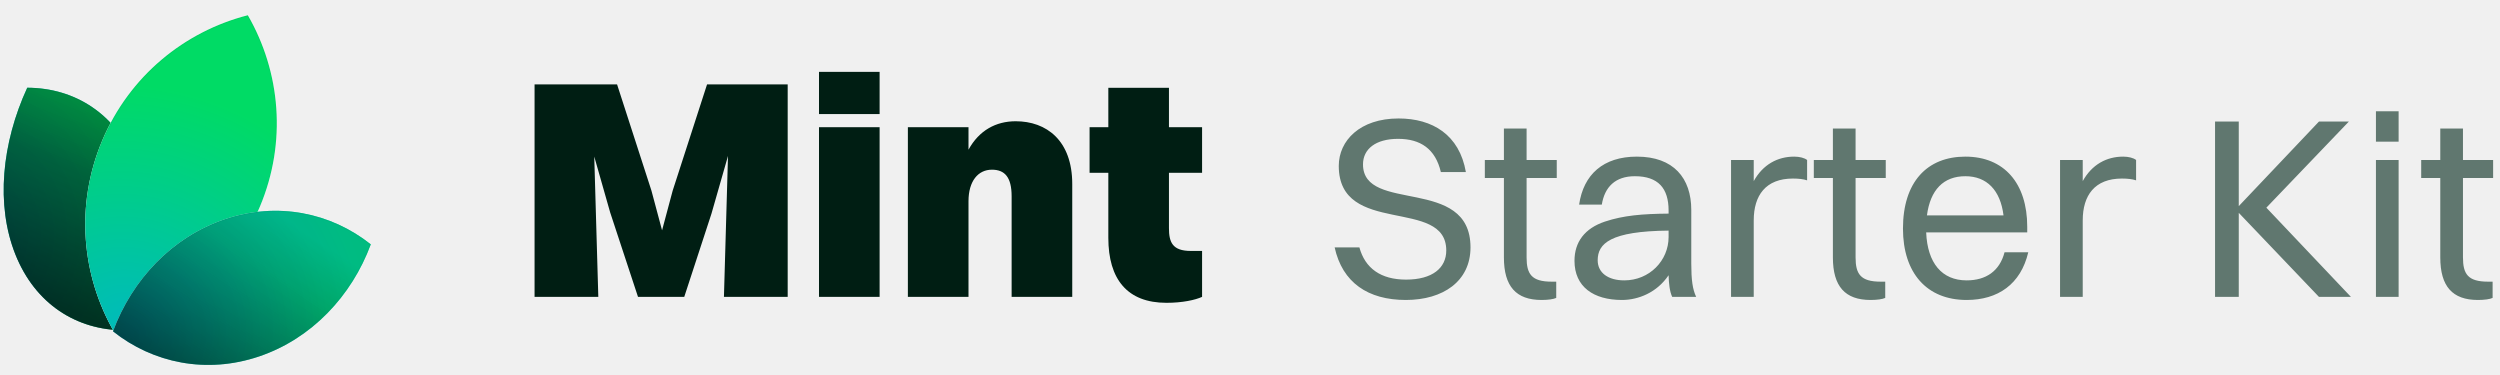
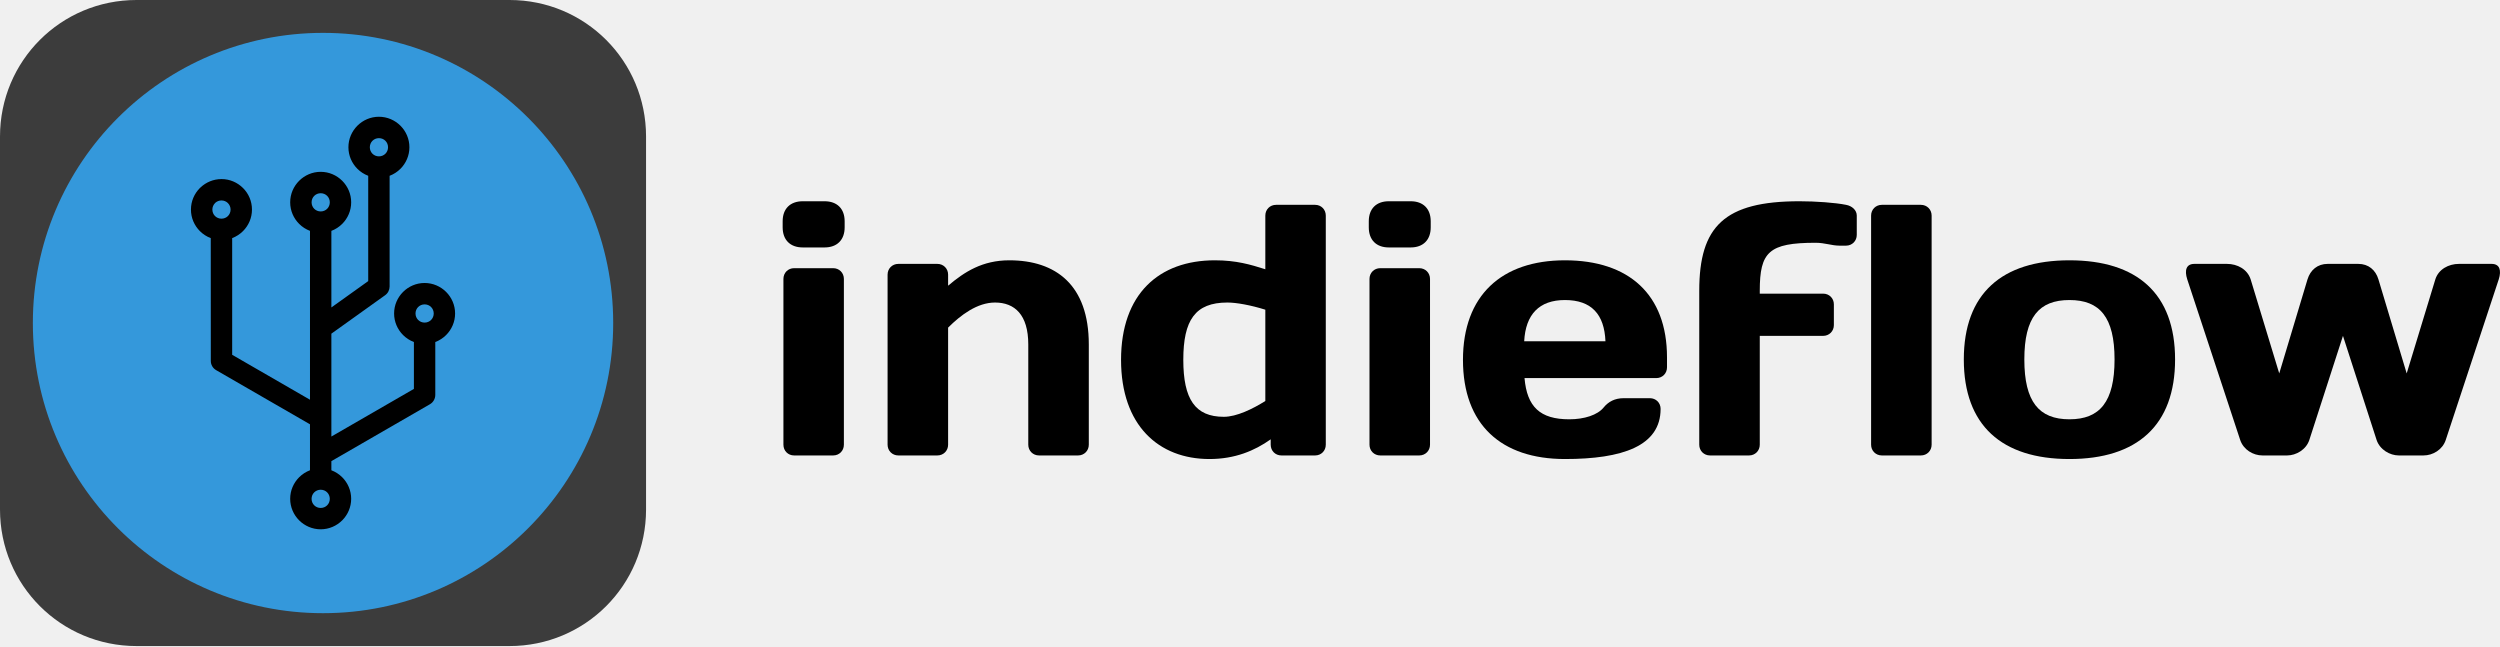
- <svg xmlns="http://www.w3.org/2000/svg" width="160" height="24" viewBox="0 0 160 24" fill="none">
-   <path d="M7.953 21.139C4.896 21.13 2.255 19.458 0.987 16.29C-0.28 13.121 0.109 9.163 1.744 5.615C4.801 5.624 7.442 7.296 8.71 10.465C9.977 13.633 9.588 17.591 7.953 21.139Z" fill="white" />
-   <path d="M7.953 21.139C4.896 21.13 2.255 19.458 0.987 16.29C-0.28 13.121 0.109 9.163 1.744 5.615C4.801 5.624 7.442 7.296 8.71 10.465C9.977 13.633 9.588 17.591 7.953 21.139Z" fill="url(#paint0_radial_115_86)" />
-   <path d="M7.953 21.139C4.896 21.13 2.255 19.458 0.987 16.29C-0.28 13.121 0.109 9.163 1.744 5.615C4.801 5.624 7.442 7.296 8.71 10.465C9.977 13.633 9.588 17.591 7.953 21.139Z" fill="black" fill-opacity="0.5" style="mix-blend-mode:hard-light" />
-   <path d="M7.953 21.139C4.896 21.13 2.255 19.458 0.987 16.29C-0.28 13.121 0.109 9.163 1.744 5.615C4.801 5.624 7.442 7.296 8.71 10.465C9.977 13.633 9.588 17.591 7.953 21.139Z" fill="url(#paint1_linear_115_86)" fill-opacity="0.5" style="mix-blend-mode:hard-light" />
-   <path d="M7.935 21.111C4.897 21.096 2.274 19.431 1.013 16.279C-0.248 13.124 0.136 9.182 1.762 5.643C4.8 5.659 7.423 7.324 8.684 10.476C9.945 13.63 9.561 17.572 7.935 21.111Z" stroke="url(#paint2_linear_115_86)" stroke-opacity="0.05" stroke-width="0.056" />
-   <path d="M7.31 21.257C11.354 20.221 14.884 17.375 16.628 13.236C18.373 9.097 17.945 4.587 15.86 0.976C11.816 2.012 8.287 4.858 6.542 8.998C4.797 13.137 5.225 17.646 7.31 21.257Z" fill="white" />
-   <path d="M7.31 21.257C11.354 20.221 14.884 17.375 16.628 13.236C18.373 9.097 17.945 4.587 15.86 0.976C11.816 2.012 8.287 4.858 6.542 8.998C4.797 13.137 5.225 17.646 7.31 21.257Z" fill="url(#paint3_radial_115_86)" />
-   <path d="M16.602 13.225C14.864 17.349 11.351 20.187 7.324 21.225C5.253 17.624 4.829 13.132 6.568 9.009C8.306 4.885 11.819 2.047 15.846 1.009C17.918 4.61 18.341 9.101 16.602 13.225Z" stroke="url(#paint4_linear_115_86)" stroke-opacity="0.05" stroke-width="0.056" />
-   <path d="M7.234 21.207C9.789 23.237 13.21 23.951 16.577 22.814C19.944 21.677 22.506 18.945 23.73 15.638C21.175 13.608 17.754 12.894 14.387 14.031C11.02 15.168 8.458 17.901 7.234 21.207Z" fill="white" />
-   <path d="M7.234 21.207C9.789 23.237 13.21 23.951 16.577 22.814C19.944 21.677 22.506 18.945 23.73 15.638C21.175 13.608 17.754 12.894 14.387 14.031C11.02 15.168 8.458 17.901 7.234 21.207Z" fill="url(#paint5_radial_115_86)" />
-   <path d="M7.234 21.207C9.789 23.237 13.21 23.951 16.577 22.814C19.944 21.677 22.506 18.945 23.73 15.638C21.175 13.608 17.754 12.894 14.387 14.031C11.02 15.168 8.458 17.901 7.234 21.207Z" fill="black" fill-opacity="0.2" style="mix-blend-mode:hard-light" />
-   <path d="M7.234 21.207C9.789 23.237 13.21 23.951 16.577 22.814C19.944 21.677 22.506 18.945 23.73 15.638C21.175 13.608 17.754 12.894 14.387 14.031C11.02 15.168 8.458 17.901 7.234 21.207Z" fill="url(#paint6_linear_115_86)" fill-opacity="0.5" style="mix-blend-mode:hard-light" />
-   <path d="M16.568 22.787C13.218 23.918 9.814 23.212 7.267 21.198C8.492 17.907 11.044 15.189 14.396 14.058C17.747 12.927 21.15 13.633 23.697 15.648C22.472 18.938 19.92 21.656 16.568 22.787Z" stroke="url(#paint7_linear_115_86)" stroke-opacity="0.05" stroke-width="0.056" />
-   <path d="M34.212 19V5.4H39.492L41.692 12.2L42.372 14.74L43.052 12.2L45.252 5.4H50.412V19H46.332L46.592 9.98L45.532 13.68L43.792 19H40.832L39.052 13.6L38.032 10.02L38.292 19H34.212ZM52.416 7.3V4.6H56.295V7.3H52.416ZM52.416 19V8.14H56.295V19H52.416ZM58.104 19V8.14H61.984V9.58C62.664 8.34 63.744 7.76 65.004 7.76C66.964 7.76 68.624 8.98 68.624 11.78V19H64.744V12.56C64.744 11.34 64.304 10.86 63.484 10.86C62.604 10.86 61.984 11.58 61.984 12.88V19H58.104ZM70.933 15.22V11.06H69.733V8.14H70.933V5.62H74.813V8.14H76.933V11.06H74.813V14.6C74.813 15.5 75.033 16.06 76.213 16.06H76.933V19C76.493 19.2 75.673 19.38 74.653 19.38C72.153 19.38 70.933 17.88 70.933 15.22Z" fill="#001E13" />
-   <path d="M87.232 10.519C87.232 13.687 94.112 11.229 94.112 15.832C94.112 17.994 92.364 19.198 89.971 19.198C87.562 19.198 85.912 18.093 85.417 15.832H87.001C87.364 17.169 88.371 17.895 89.987 17.895C91.671 17.895 92.561 17.152 92.561 16.03C92.561 12.598 85.681 15.155 85.681 10.618C85.681 9.001 87.034 7.582 89.509 7.582C91.671 7.582 93.403 8.621 93.816 11.014H92.215C91.868 9.529 90.912 8.886 89.476 8.886C88.057 8.886 87.232 9.529 87.232 10.519ZM96.25 16.476V11.393H95.029V10.239H96.25V8.226H97.702V10.239H99.632V11.393H97.702V16.476C97.702 17.532 98.015 18.026 99.302 18.026H99.599V19.066C99.434 19.148 99.071 19.198 98.659 19.198C97.025 19.198 96.25 18.323 96.25 16.476ZM102.516 13.093H101.064C101.345 11.162 102.615 10.024 104.76 10.024C107.103 10.024 108.242 11.393 108.242 13.44V16.888C108.242 17.895 108.324 18.521 108.555 19H107.021C106.856 18.654 106.806 18.142 106.79 17.614C106.047 18.72 104.859 19.198 103.803 19.198C101.988 19.198 100.767 18.357 100.767 16.69C100.767 15.486 101.427 14.611 102.714 14.182C103.902 13.786 105.107 13.687 106.79 13.671V13.473C106.79 12.053 106.13 11.278 104.628 11.278C103.374 11.278 102.698 11.971 102.516 13.093ZM102.252 16.657C102.252 17.465 102.929 17.944 103.952 17.944C105.569 17.944 106.79 16.674 106.79 15.172V14.759C103.061 14.793 102.252 15.585 102.252 16.657ZM110.787 19V10.239H112.239V11.591C112.833 10.519 113.774 10.024 114.83 10.024C115.176 10.024 115.49 10.107 115.655 10.239V11.542C115.407 11.46 115.094 11.427 114.747 11.427C112.998 11.427 112.239 12.515 112.239 14.1V19H110.787ZM117.305 16.476V11.393H116.084V10.239H117.305V8.226H118.757V10.239H120.688V11.393H118.757V16.476C118.757 17.532 119.071 18.026 120.358 18.026H120.655V19.066C120.49 19.148 120.127 19.198 119.714 19.198C118.081 19.198 117.305 18.323 117.305 16.476ZM129.809 16.145C129.33 18.192 127.862 19.198 125.865 19.198C123.324 19.198 121.79 17.482 121.79 14.627C121.79 11.658 123.324 10.024 125.783 10.024C128.258 10.024 129.743 11.723 129.743 14.512V14.875H123.275C123.357 16.838 124.281 17.944 125.865 17.944C127.103 17.944 127.977 17.35 128.291 16.145H129.809ZM125.783 11.278C124.38 11.278 123.539 12.152 123.324 13.786H128.225C128.027 12.169 127.152 11.278 125.783 11.278ZM131.843 19V10.239H133.295V11.591C133.889 10.519 134.829 10.024 135.885 10.024C136.232 10.024 136.545 10.107 136.71 10.239V11.542C136.463 11.46 136.149 11.427 135.803 11.427C134.054 11.427 133.295 12.515 133.295 14.1V19H131.843ZM141.763 19V7.78H143.281V13.192L148.413 7.78H150.327L145.047 13.291L150.459 19H148.413L143.281 13.621V19H141.763ZM152.06 9.067V7.12H153.512V9.067H152.06ZM152.06 19V10.239H153.512V19H152.06ZM156.178 16.476V11.393H154.957V10.239H156.178V8.226H157.63V10.239H159.56V11.393H157.63V16.476C157.63 17.532 157.943 18.026 159.23 18.026H159.527V19.066C159.362 19.148 158.999 19.198 158.587 19.198C156.953 19.198 156.178 18.323 156.178 16.476Z" fill="#002719" fill-opacity="0.6" />
-   <defs>
-     <radialGradient id="paint0_radial_115_86" cx="0" cy="0" r="1" gradientUnits="userSpaceOnUse" gradientTransform="translate(-3.00503 15.023) rotate(-10.029) scale(17.9572 17.784)">
-       <stop stop-color="#00B0BB" />
-       <stop offset="1" stop-color="#00DB65" />
-     </radialGradient>
-     <linearGradient id="paint1_linear_115_86" x1="7.39" y1="4.813" x2="1.63" y2="18.689" gradientUnits="userSpaceOnUse">
-       <stop stop-color="#18E299" />
-       <stop offset="1" />
-     </linearGradient>
-     <linearGradient id="paint2_linear_115_86" x1="7.948" y1="8.016" x2="1.761" y2="18.746" gradientUnits="userSpaceOnUse">
-       <stop />
-       <stop offset="1" stop-opacity="0" />
-     </linearGradient>
-     <radialGradient id="paint3_radial_115_86" cx="0" cy="0" r="1" gradientUnits="userSpaceOnUse" gradientTransform="translate(8.11404 20.8822) rotate(-75.7542) scale(21.6246 23.7772)">
-       <stop stop-color="#00BBBB" />
-       <stop offset="0.713" stop-color="#00DB65" />
-     </radialGradient>
-     <linearGradient id="paint4_linear_115_86" x1="7.602" y1="5.871" x2="15.556" y2="16.372" gradientUnits="userSpaceOnUse">
-       <stop />
-       <stop offset="1" stop-opacity="0" />
-     </linearGradient>
-     <radialGradient id="paint5_radial_115_86" cx="0" cy="0" r="1" gradientUnits="userSpaceOnUse" gradientTransform="translate(7.84537 21.5181) rotate(-20.3525) scale(18.5603 17.32)">
-       <stop stop-color="#00B0BB" />
-       <stop offset="1" stop-color="#00DB65" />
-     </radialGradient>
-     <linearGradient id="paint6_linear_115_86" x1="16.808" y1="13.007" x2="10.041" y2="22.994" gradientUnits="userSpaceOnUse">
-       <stop stop-color="#00B1BC" />
-       <stop offset="1" />
-     </linearGradient>
-     <linearGradient id="paint7_linear_115_86" x1="16.808" y1="13.007" x2="14.169" y2="23.841" gradientUnits="userSpaceOnUse">
-       <stop />
-       <stop offset="1" stop-opacity="0" />
-     </linearGradient>
-   </defs>
+ <svg xmlns="http://www.w3.org/2000/svg" version="1.1" xml:space="preserve" viewBox="73 200.5 390.74 100.98">
+   <defs> </defs>
+   <g transform="matrix(4.207315 0 0 4.207315 123.4878 250.9878)">
+     <path style="stroke: none; stroke-width: 0; stroke-dasharray: none; stroke-linecap: butt; stroke-dashoffset: 0; stroke-linejoin: miter; stroke-miterlimit: 4; fill: rgb(0,0,0); fill-rule: nonzero; opacity: 0.75;" transform=" translate(-12, -12)" d="M 5.072 0 C 2.262 0 0 2.262 0 5.072 L 0 18.928 C 0 21.738 2.262 24 5.072 24 L 18.928 24 C 21.738 24 24 21.738 24 18.928 L 24 5.072 C 24 2.262 21.738 0 18.928 0 L 5.072 0 z M 12 5 C 15.872 5 19 8.128 19 12 C 19 15.872 15.872 19 12 19 C 8.128 19 5 15.872 5 12 C 5 8.128 8.128 5 12 5 z" stroke-linecap="round" />
+   </g>
+   <g transform="matrix(1 0 0 1 330.0458 254.1046)" style="">
+     <path fill="#000000" opacity="1" d="M-126.83 17.58C-125.87 17.58-125.15 16.85-125.15 15.90L-125.15-10.01C-125.15-10.96-125.87-11.69-126.83-11.69L-132.93-11.69C-133.88-11.69-134.60-10.96-134.60-10.01L-134.60 15.90C-134.60 16.85-133.88 17.58-132.93 17.58ZM-134.72-18.07C-134.72-16.11-133.54-14.93-131.58-14.93L-128.17-14.93C-126.21-14.93-125.03-16.11-125.03-18.07L-125.03-19.02C-125.03-20.98-126.21-22.15-128.17-22.15L-131.58-22.15C-133.54-22.15-134.72-20.98-134.72-19.02Z" />
+     <path fill="#000000" opacity="1" d="M-96.33 15.90C-96.33 16.85-95.60 17.58-94.65 17.58L-88.55 17.58C-87.60 17.58-86.87 16.85-86.87 15.90L-86.87 0.23C-86.87-9.06-92.02-12.92-99.29-12.92C-103.49-12.92-106.29-11.13-108.86-8.95L-108.86-10.68C-108.86-11.63-109.59-12.36-110.54-12.36L-116.64-12.36C-117.59-12.36-118.32-11.63-118.32-10.68L-118.32 15.90C-118.32 16.85-117.59 17.58-116.64 17.58L-110.54 17.58C-109.59 17.58-108.86 16.85-108.86 15.90L-108.86-2.40C-106.85-4.41-104.27-6.32-101.53-6.32C-98.45-6.32-96.33-4.41-96.33 0.23Z" />
+     <path fill="#000000" opacity="1" d="M-65.77 11.54C-70.25 11.54-72.10 8.79-72.10 2.64C-72.10-3.57-70.25-6.32-65.21-6.32C-63.82-6.32-61.58-5.92-59.28-5.20L-59.28 9.07C-61.24 10.30-63.76 11.54-65.77 11.54ZM-68.01 18.14C-64.04 18.14-60.96 16.85-58.44 15.06L-58.44 15.90C-58.44 16.85-57.72 17.58-56.77 17.58L-51.50 17.58C-50.55 17.58-49.83 16.85-49.83 15.90L-49.83-19.91C-49.83-20.86-50.55-21.59-51.50-21.59L-57.60-21.59C-58.56-21.59-59.28-20.86-59.28-19.91L-59.28-11.52C-61.58-12.25-63.82-12.92-67.17-12.92C-75.90-12.92-81.83-7.66-81.83 2.64C-81.83 12.88-75.96 18.14-68.01 18.14Z" />
+     <path fill="#000000" opacity="1" d="M-35.22 17.58C-34.27 17.58-33.54 16.85-33.54 15.90L-33.54-10.01C-33.54-10.96-34.27-11.69-35.22-11.69L-41.32-11.69C-42.27-11.69-43.00-10.96-43.00-10.01L-43.00 15.90C-43.00 16.85-42.27 17.58-41.32 17.58ZM-43.11-18.07C-43.11-16.11-41.94-14.93-39.98-14.93L-36.56-14.93C-34.61-14.93-33.43-16.11-33.43-18.07L-33.43-19.02C-33.43-20.98-34.61-22.15-36.56-22.15L-39.98-22.15C-41.94-22.15-43.11-20.98-43.11-19.02Z" />
+     <path fill="#000000" opacity="1" d="M1.82 5.49C2.78 5.49 3.50 4.76 3.50 3.81L3.50 2.25C3.50-7.60-2.48-12.92-12.45-12.92C-22.35-12.92-28.39-7.43-28.39 2.64C-28.39 12.77-22.41 18.14-12.45 18.14C-3.49 18.14 2.50 16.12 2.50 10.30C2.50 9.35 1.77 8.63 0.82 8.63L-3.27 8.63C-4.67 8.63-5.67 9.19-6.40 10.08C-7.35 11.26-9.42 11.93-11.77 11.93C-16.36 11.93-18.38 9.97-18.77 5.49ZM-12.45-6.71C-8.30-6.71-6.29-4.47-6.12-0.27L-18.82-0.27C-18.60-4.47-16.47-6.71-12.45-6.71Z" />
+     <path fill="#000000" opacity="1" d="M8.54 15.90C8.54 16.85 9.27 17.58 10.22 17.58L16.32 17.58C17.27 17.58 18.00 16.85 18.00 15.90L18.00-1.11L27.90-1.11C28.85-1.11 29.58-1.84 29.58-2.79L29.58-6.04C29.58-6.99 28.85-7.71 27.90-7.71L18.00-7.71L18.00-8.16C18.00-14.21 19.40-15.66 26.73-15.66C28.18-15.66 29.24-15.21 30.47-15.21L31.48-15.21C32.43-15.21 33.16-15.94 33.16-16.89L33.16-19.91C33.16-20.75 32.43-21.42 31.48-21.59C29.80-21.93 26.73-22.15 24.21-22.15C12.46-22.15 8.54-18.23 8.54-8.16Z" />
+     <path fill="#000000" opacity="1" d="M43.18 17.58C44.13 17.58 44.86 16.85 44.86 15.90L44.86-19.91C44.86-20.86 44.13-21.59 43.18-21.59L37.08-21.59C36.13-21.59 35.40-20.86 35.40-19.91L35.40 15.90C35.40 16.85 36.13 17.58 37.08 17.58Z" />
+     <path fill="#000000" opacity="1" d="M66.40 11.93C61.64 11.93 59.35 9.19 59.35 2.58C59.35-4.02 61.64-6.71 66.40-6.71C71.16-6.71 73.45-4.02 73.45 2.58C73.45 9.19 71.16 11.93 66.40 11.93ZM66.40-12.92C55.82-12.92 49.89-7.71 49.89 2.58C49.89 12.88 55.82 18.14 66.40 18.14C76.98 18.14 82.91 12.88 82.91 2.58C82.91-7.71 76.98-12.92 66.40-12.92Z" />
+     <path fill="#000000" opacity="1" d="M106.75-12.36C105.18-12.36 104.06-11.41 103.61-9.95L99.19 4.76L94.72-9.95C94.21-11.52 92.65-12.36 91.02-12.36L85.93-12.36C84.64-12.36 84.36-11.35 84.81-9.95L93.09 15.17C93.60 16.68 95.11 17.58 96.56 17.58L100.42 17.58C101.82 17.58 103.39 16.68 103.89 15.17L109.15-1.11L114.41 15.17C114.92 16.68 116.48 17.58 117.88 17.58L121.74 17.58C123.20 17.58 124.71 16.68 125.21 15.17L133.50-9.95C133.94-11.35 133.66-12.36 132.38-12.36L127.28-12.36C125.66-12.36 124.09-11.52 123.59-9.95L119.11 4.76L114.69-9.95C114.25-11.41 113.13-12.36 111.56-12.36Z" />
+   </g>
+   <g transform="matrix(1.17838 0 0 1.17838 123.4878 250.9878)">
+     <path style="stroke: none; stroke-width: 0; stroke-dasharray: none; stroke-linecap: butt; stroke-dashoffset: 0; stroke-linejoin: miter; stroke-miterlimit: 4; fill: rgb(52,152,219); fill-rule: nonzero; opacity: 1;" transform=" translate(-49.5605, -48.8145)" d="M 88.048 48.812 C 88.048 70.07 70.815 87.3 49.56 87.3 c -21.255 0 -38.487 -17.23 -38.487 -38.488 c 0 -21.253 17.232 -38.483 38.487 -38.483 C 70.815 10.329 88.048 27.559 88.048 48.812 z" stroke-linecap="round" />
+   </g>
+   <g transform="matrix(0.6686116 0 0 0.6686116 123.4878 250.9878)">
+     <path style="stroke: none; stroke-width: 0; stroke-dasharray: none; stroke-linecap: butt; stroke-dashoffset: 0; stroke-linejoin: miter; stroke-miterlimit: 4; fill: rgb(0,0,0); fill-rule: nonzero; opacity: 1;" transform=" translate(-49.99748, -49.99581)" d="m 49.477 88.965 h -0.055 c -0.582 0.008 -1.105 0.242 -1.48 0.613 l -0.008 0.008 c -0.379 0.379 -0.613 0.91 -0.613 1.508 c 0 0.594 0.234 1.129 0.613 1.508 l 0.008 0.008 c 0.379 0.379 0.91 0.613 1.508 0.613 c 0.594 0 1.129 -0.234 1.508 -0.613 l 0.008 -0.008 c 0.379 -0.379 0.613 -0.91 0.613 -1.508 c 0 -0.594 -0.234 -1.129 -0.613 -1.508 l -0.008 -0.008 c -0.371 -0.375 -0.895 -0.605 -1.48 -0.613 z m -23.219 -72.621 c 1.961 0 3.742 0.801 5.031 2.09 c 1.301 1.289 2.098 3.074 2.098 5.039 c 0 1.961 -0.801 3.742 -2.09 5.031 l -0.008 0.008 c -0.711 0.711 -1.574 1.273 -2.531 1.633 v 27.277 l 18.191 10.504 v -39.473 c -0.957 -0.363 -1.82 -0.922 -2.531 -1.633 l -0.008 -0.008 c -1.289 -1.289 -2.09 -3.07 -2.09 -5.031 s 0.801 -3.742 2.09 -5.031 l 0.008 -0.008 c 1.289 -1.289 3.07 -2.09 5.031 -2.09 c 1.961 0 3.742 0.801 5.031 2.09 l 0.008 0.008 c 1.289 1.289 2.09 3.07 2.09 5.031 s -0.801 3.742 -2.09 5.031 l -0.008 0.008 c -0.711 0.711 -1.574 1.273 -2.531 1.633 v 17.902 l 8.613 -6.16 v -24.617 c -0.957 -0.363 -1.82 -0.922 -2.531 -1.633 l -0.008 -0.008 c -1.293 -1.297 -2.09 -3.078 -2.09 -5.031 c 0 -1.957 0.801 -3.738 2.09 -5.031 l 0.008 -0.008 c 1.297 -1.293 3.078 -2.09 5.031 -2.09 c 1.957 0 3.738 0.801 5.031 2.09 l 0.008 0.008 c 1.293 1.297 2.09 3.078 2.09 5.031 s -0.801 3.738 -2.09 5.031 l -0.008 0.008 c -0.715 0.711 -1.574 1.273 -2.531 1.633 v 25.891 c -0.008 0.781 -0.371 1.547 -1.055 2.031 l -12.559 8.984 v 24.047 l 19.293 -11.137 v -10.957 c -0.957 -0.363 -1.82 -0.922 -2.531 -1.633 l -0.008 -0.008 c -1.289 -1.289 -2.09 -3.07 -2.09 -5.031 s 0.801 -3.742 2.09 -5.031 l 0.008 -0.008 c 1.289 -1.289 3.07 -2.09 5.031 -2.09 c 1.961 0 3.742 0.801 5.031 2.09 l 0.008 0.008 c 1.289 1.289 2.09 3.07 2.09 5.031 s -0.801 3.742 -2.09 5.031 l -0.008 0.008 c -0.711 0.711 -1.574 1.273 -2.531 1.633 v 12.391 c -0.012 0.859 -0.461 1.699 -1.262 2.156 l -23.031 13.297 v 2.133 c 0.957 0.363 1.816 0.922 2.531 1.633 l 0.008 0.008 c 1.293 1.297 2.09 3.078 2.09 5.031 c 0 1.953 -0.801 3.738 -2.09 5.031 l -0.008 0.008 c -1.297 1.293 -3.078 2.09 -5.031 2.09 s -3.738 -0.801 -5.031 -2.09 l -0.008 -0.008 c -1.293 -1.297 -2.09 -3.078 -2.09 -5.031 c 0 -1.957 0.801 -3.738 2.09 -5.031 l 0.008 -0.008 c 0.715 -0.711 1.578 -1.273 2.531 -1.633 v -10.742 l -21.934 -12.66 c -0.801 -0.461 -1.25 -1.297 -1.25 -2.156 l -0.012 -28.707 c -0.957 -0.363 -1.82 -0.922 -2.531 -1.633 l -0.008 -0.008 c -1.289 -1.289 -2.09 -3.07 -2.09 -5.031 c 0 -1.969 0.801 -3.75 2.09 -5.039 l 0.168 -0.152 c 1.277 -1.199 2.992 -1.938 4.875 -1.938 z m 1.512 5.621 c -0.383 -0.383 -0.918 -0.621 -1.512 -0.621 c -0.551 0 -1.051 0.203 -1.426 0.535 l -0.082 0.086 c -0.383 0.383 -0.621 0.918 -0.621 1.508 c 0 0.594 0.234 1.129 0.617 1.512 c 0.383 0.383 0.918 0.617 1.512 0.617 s 1.129 -0.234 1.512 -0.617 c 0.383 -0.383 0.617 -0.918 0.617 -1.512 c 0 -0.59 -0.238 -1.125 -0.621 -1.508 z m 23.195 -1.695 c -0.383 -0.383 -0.918 -0.617 -1.512 -0.617 s -1.129 0.234 -1.512 0.617 c -0.383 0.383 -0.617 0.918 -0.617 1.512 s 0.234 1.129 0.617 1.512 c 0.383 0.383 0.918 0.617 1.512 0.617 s 1.129 -0.234 1.512 -0.617 c 0.383 -0.383 0.617 -0.918 0.617 -1.512 s -0.234 -1.129 -0.617 -1.512 z m 13.609 -12.879 c -0.379 -0.379 -0.91 -0.613 -1.508 -0.613 c -0.594 0 -1.129 0.234 -1.508 0.613 l -0.008 0.008 c -0.379 0.379 -0.613 0.91 -0.613 1.508 c 0 0.594 0.234 1.129 0.613 1.508 l 0.008 0.008 c 0.379 0.379 0.91 0.613 1.508 0.613 c 0.594 0 1.129 -0.234 1.508 -0.613 l 0.008 -0.008 c 0.379 -0.379 0.613 -0.91 0.613 -1.508 c 0 -0.594 -0.234 -1.129 -0.613 -1.508 z m 10.684 38.863 c -0.383 -0.383 -0.918 -0.617 -1.512 -0.617 s -1.129 0.234 -1.512 0.617 c -0.383 0.383 -0.617 0.918 -0.617 1.512 s 0.234 1.129 0.617 1.512 c 0.383 0.383 0.918 0.617 1.512 0.617 s 1.129 -0.234 1.512 -0.617 c 0.383 -0.383 0.617 -0.918 0.617 -1.512 s -0.234 -1.129 -0.617 -1.512 z" stroke-linecap="round" />
+   </g>
</svg>
